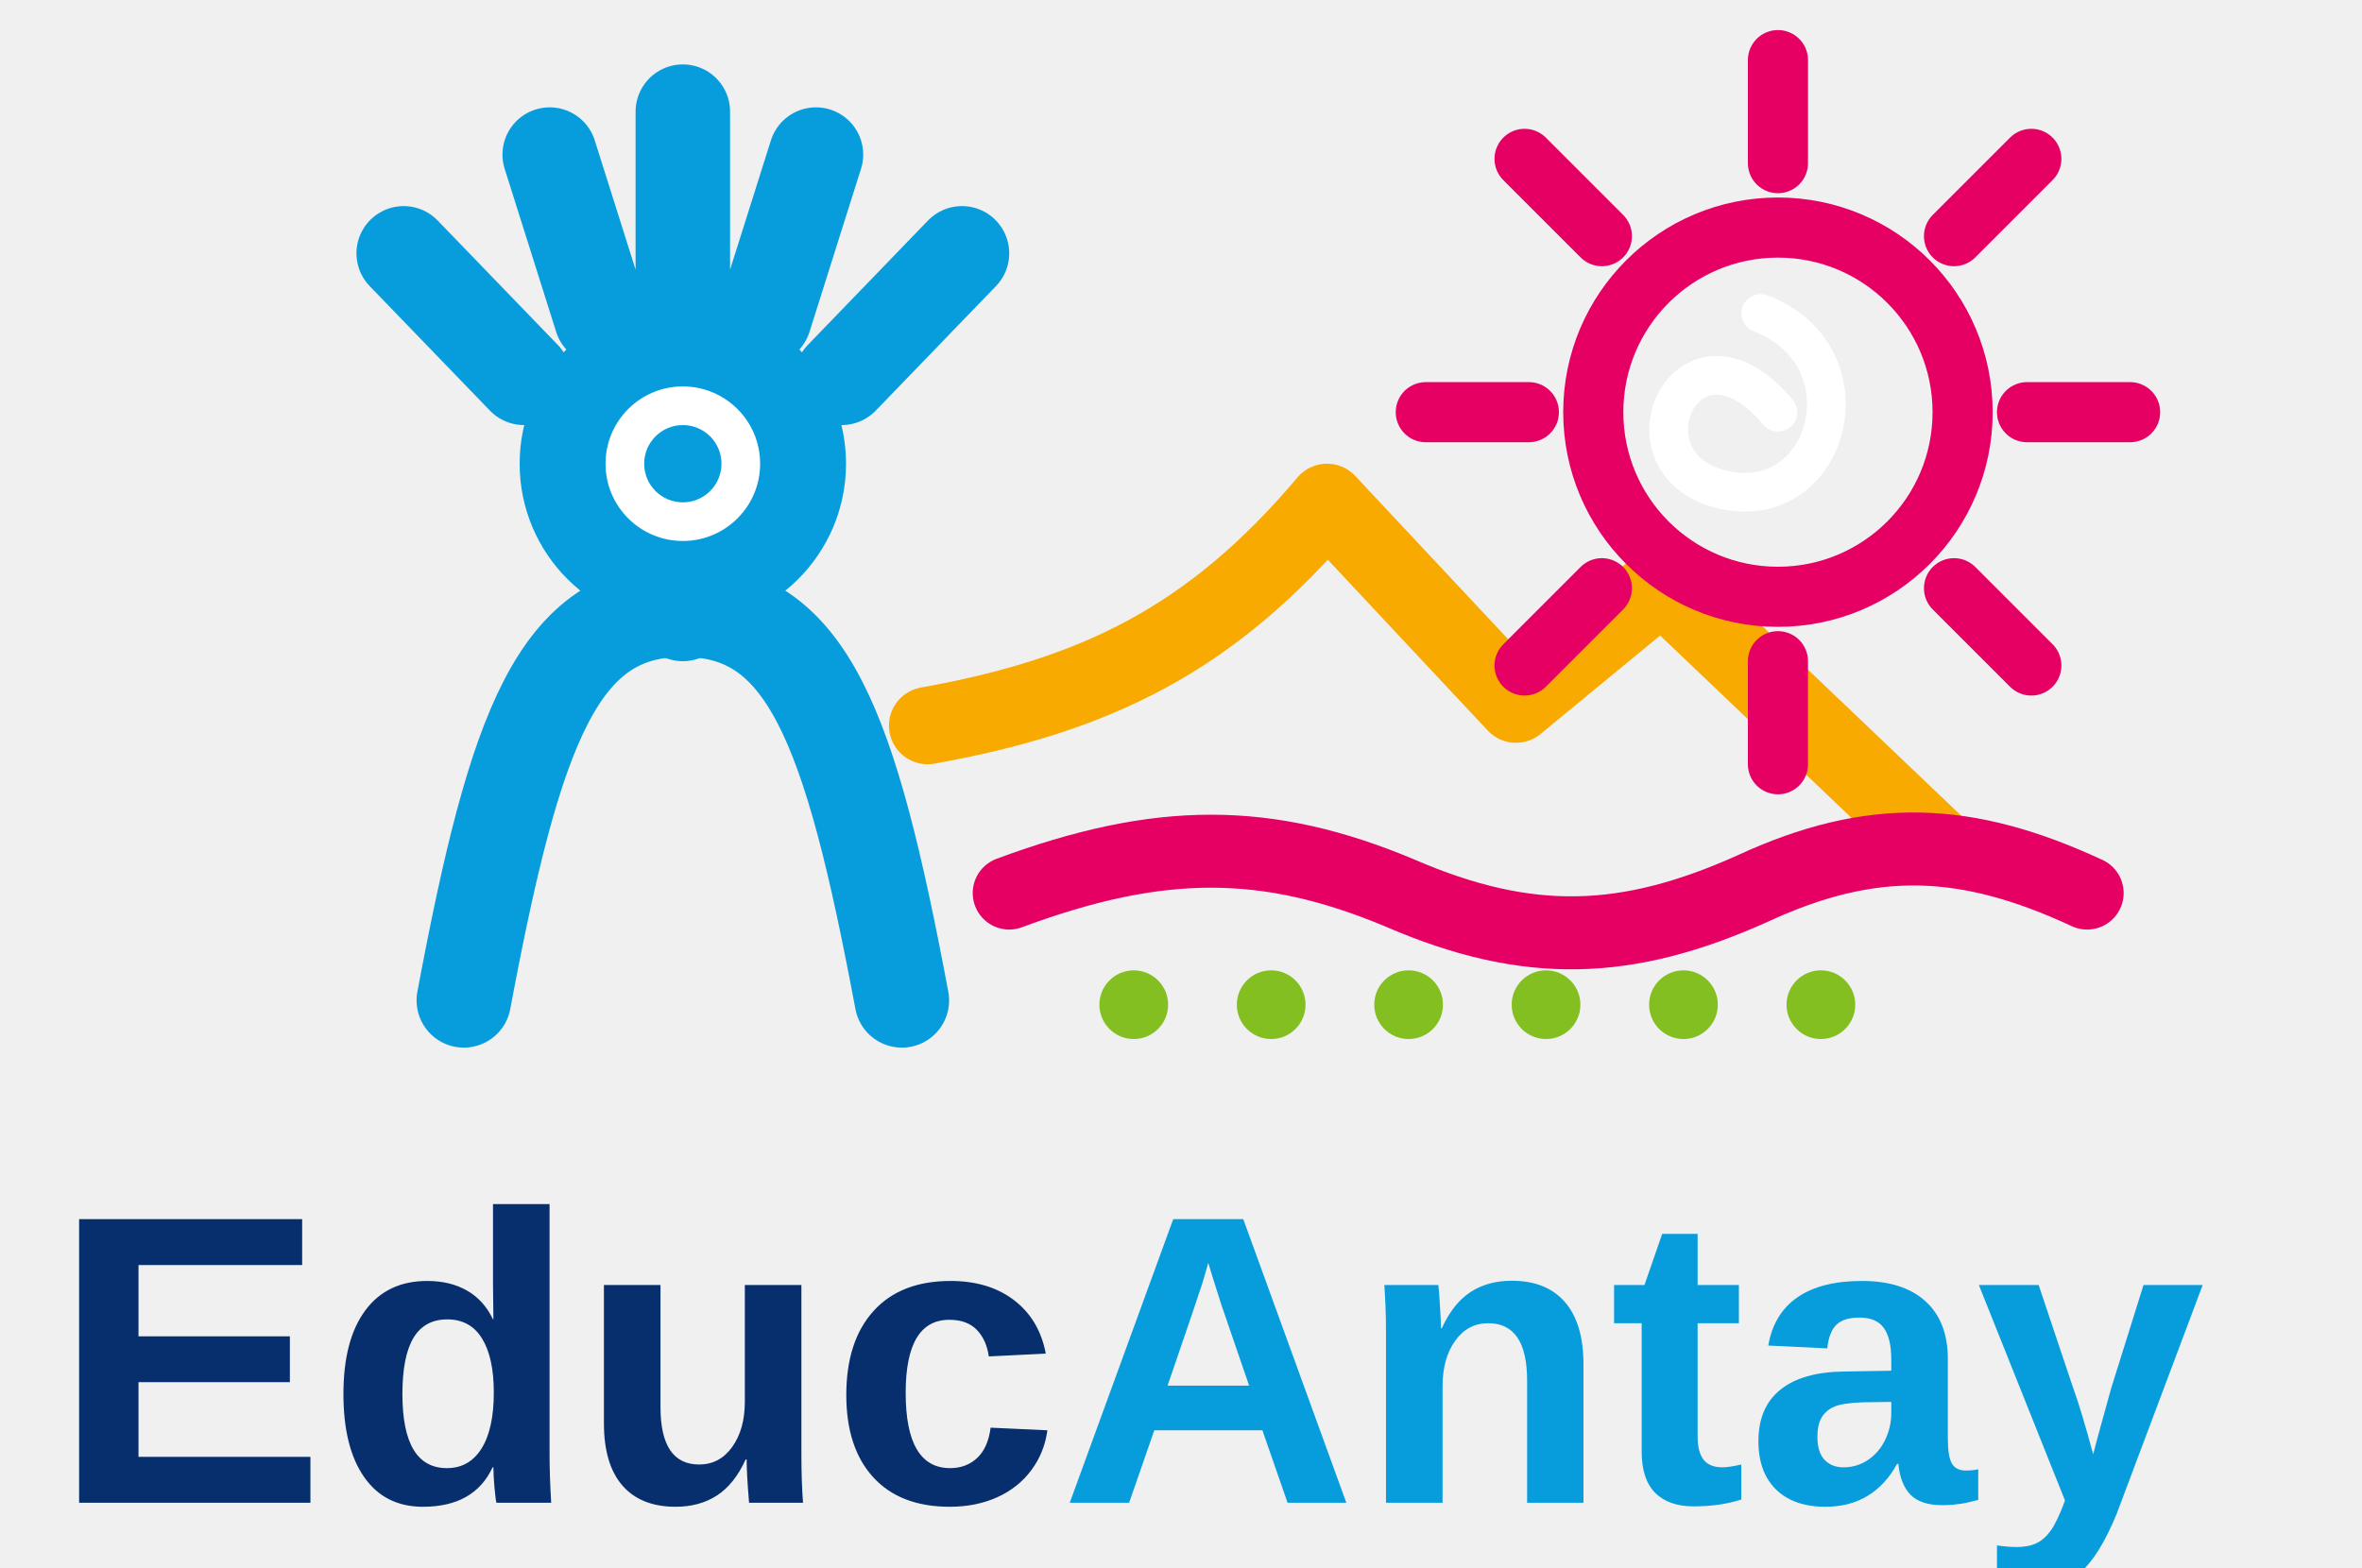
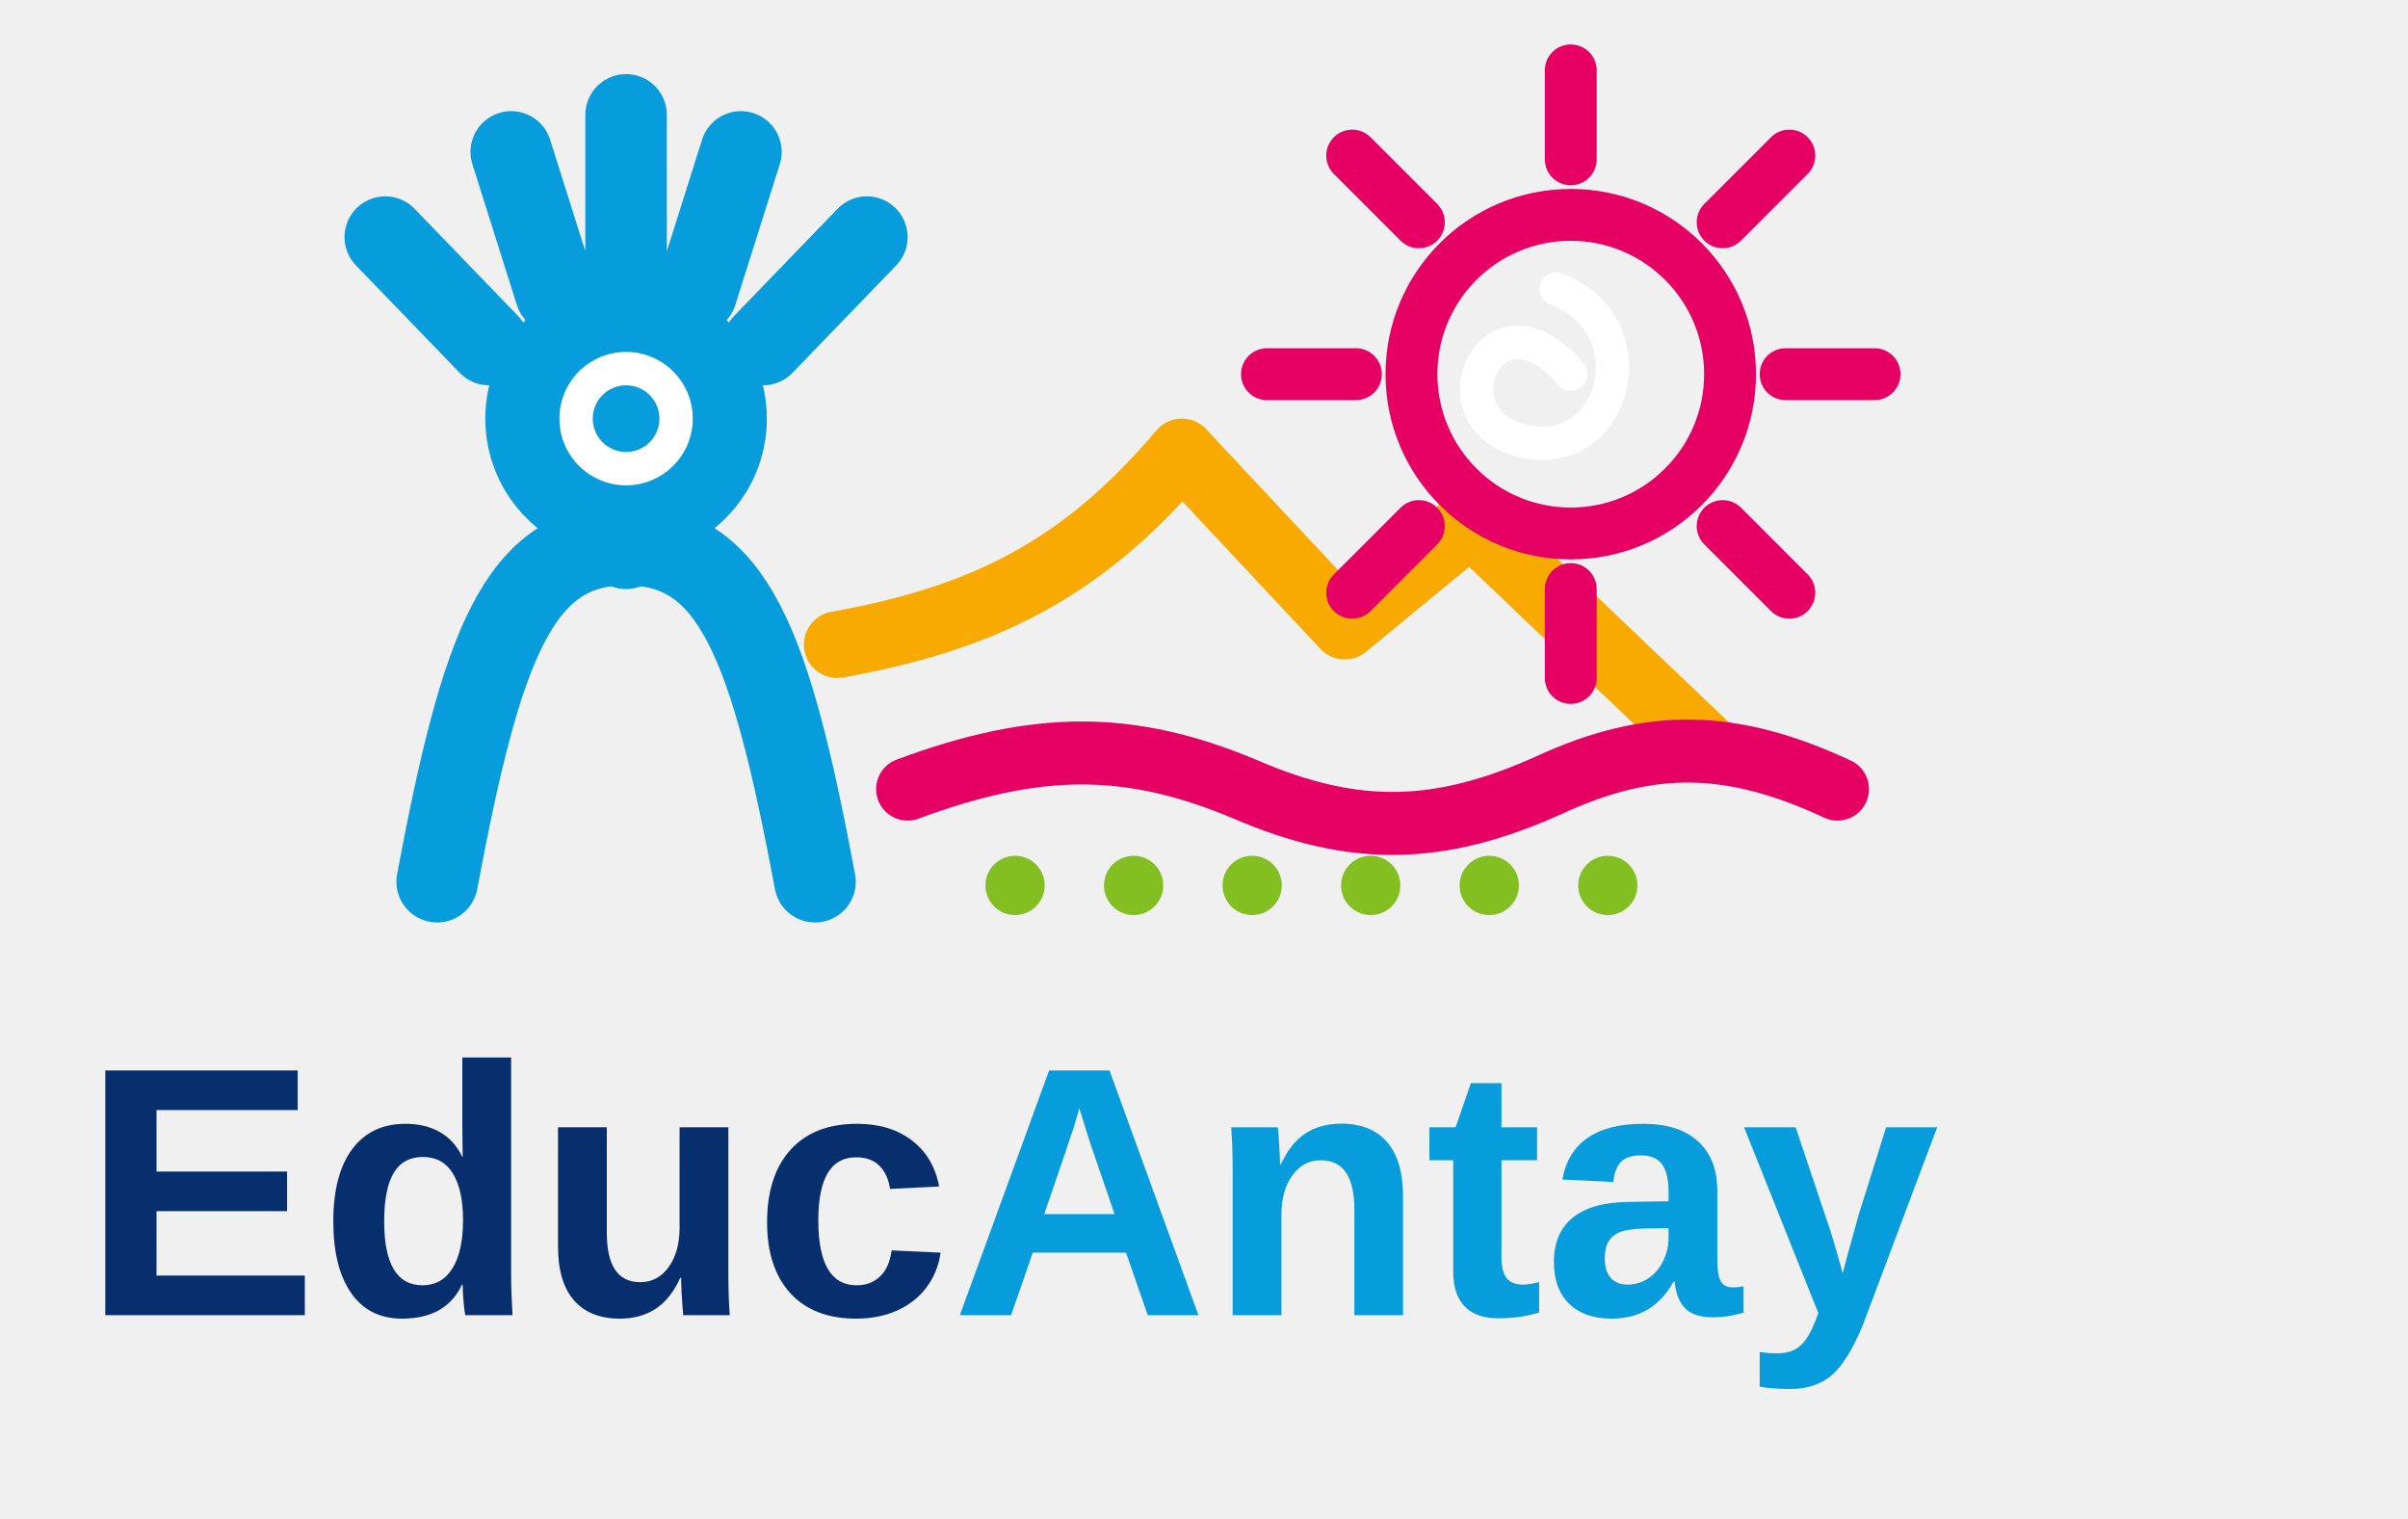
- <svg xmlns="http://www.w3.org/2000/svg" viewBox="10 5 550 365" role="img" aria-labelledby="t d">
+ <svg xmlns="http://www.w3.org/2000/svg" viewBox="0 0 650 410" role="img" aria-labelledby="t d">
  <g fill="none" stroke-linecap="round" stroke-linejoin="round">
    <g stroke="#079ddd" stroke-width="22">
      <path d="M118 238c12-64 22-91 51-91s39 27 51 91" />
      <path d="M169 148v-69" />
      <path d="M150 79l-12-38M169 72V31M188 79l12-38M132 93l-28-29M206 93l28-29" />
    </g>
    <circle cx="169" cy="113" r="38" fill="#079ddd" />
    <circle cx="169" cy="113" r="18" fill="#fff" />
    <circle cx="169" cy="113" r="9" fill="#079ddd" />
    <path d="M226 174c39-7 66-20 93-52l44 47 34-28 64 61" stroke="#f9aa00" stroke-width="18" />
    <path d="M245 213c35-13 60-13 91 0 30 13 53 12 82-1 28-13 50-12 78 1" stroke="#e60064" stroke-width="17" />
    <g fill="#83bf20" stroke="none">
      <circle cx="274" cy="239" r="8" />
      <circle cx="306" cy="239" r="8" />
      <circle cx="338" cy="239" r="8" />
      <circle cx="370" cy="239" r="8" />
      <circle cx="402" cy="239" r="8" />
      <circle cx="434" cy="239" r="8" />
    </g>
    <g stroke="#e60064" stroke-width="14">
      <circle cx="424" cy="101" r="43" />
      <path d="M424 43V19M424 183v-24M366 101h-24M506 101h-24M383 60l-18-18M483 160l-18-18M465 60l18-18M383 142l-18 18" />
    </g>
    <path d="M424 101c-21-25-38 12-13 18 25 6 35-31 9-41" stroke="#fff" stroke-width="9" />
  </g>
  <text x="22" y="355" font-family="Arial,Helvetica,sans-serif" font-size="96" font-weight="800" fill="#082f6d">Educ<tspan fill="#079ddd">Antay</tspan>
  </text>
</svg>
